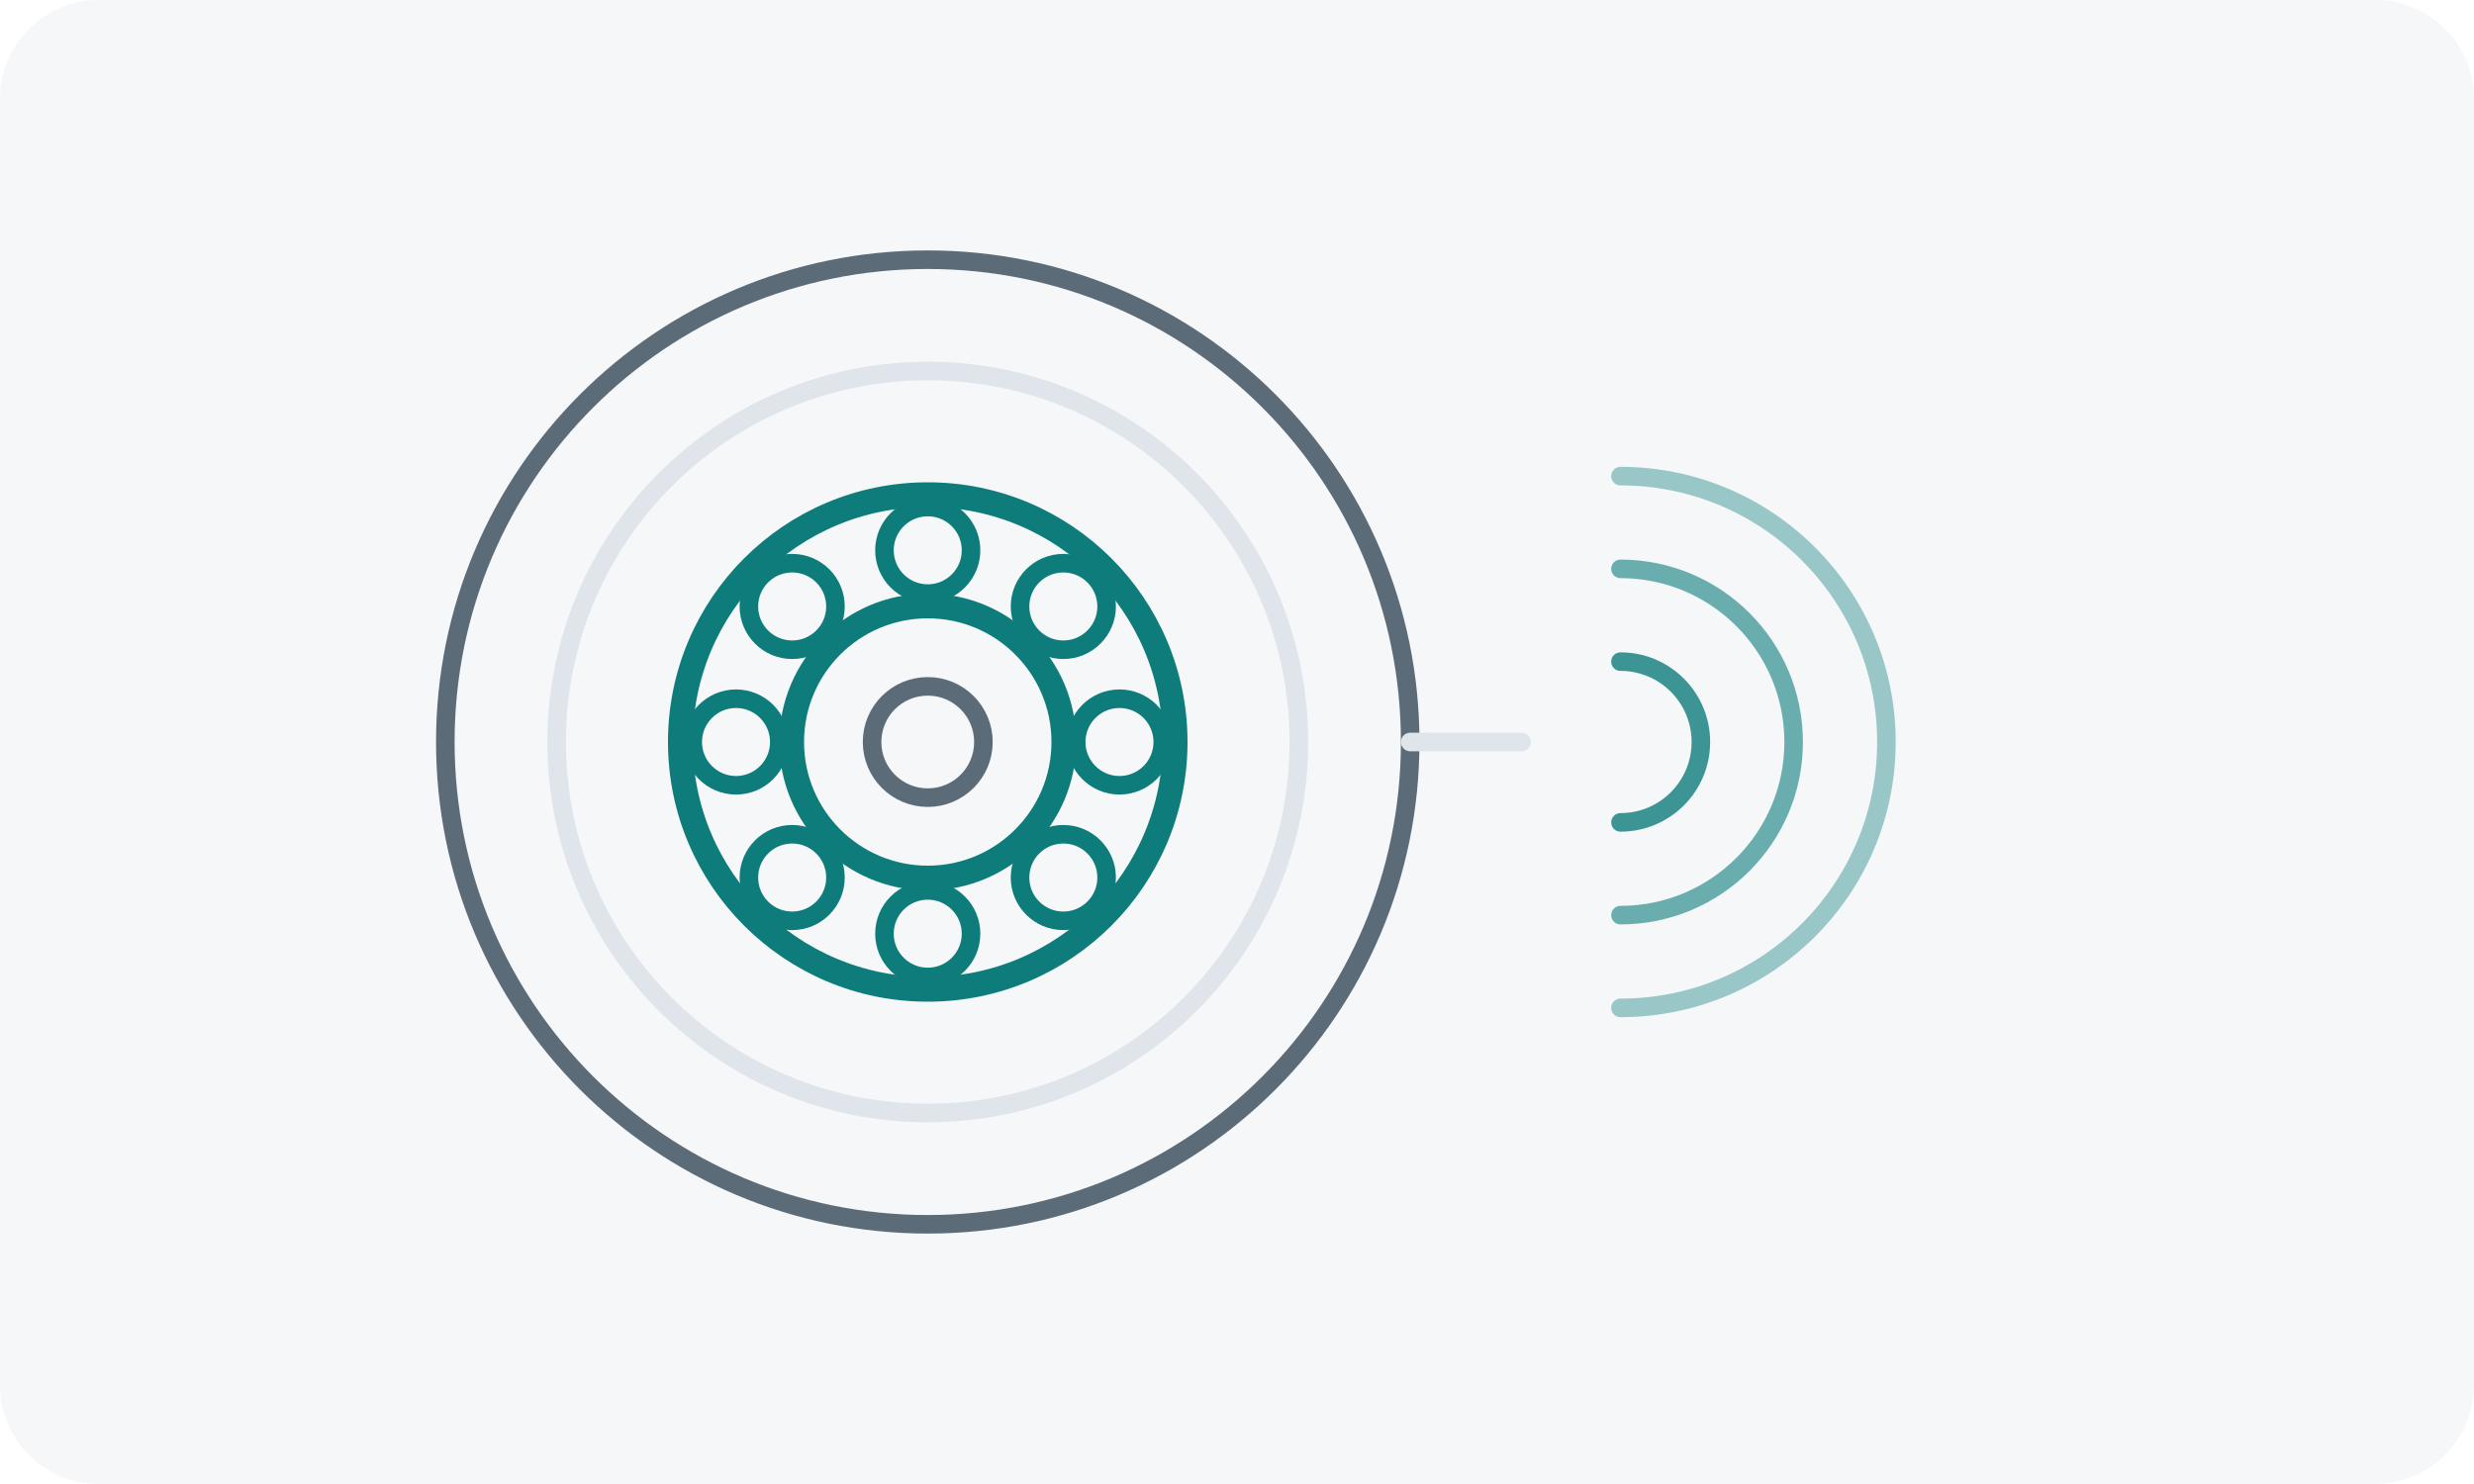
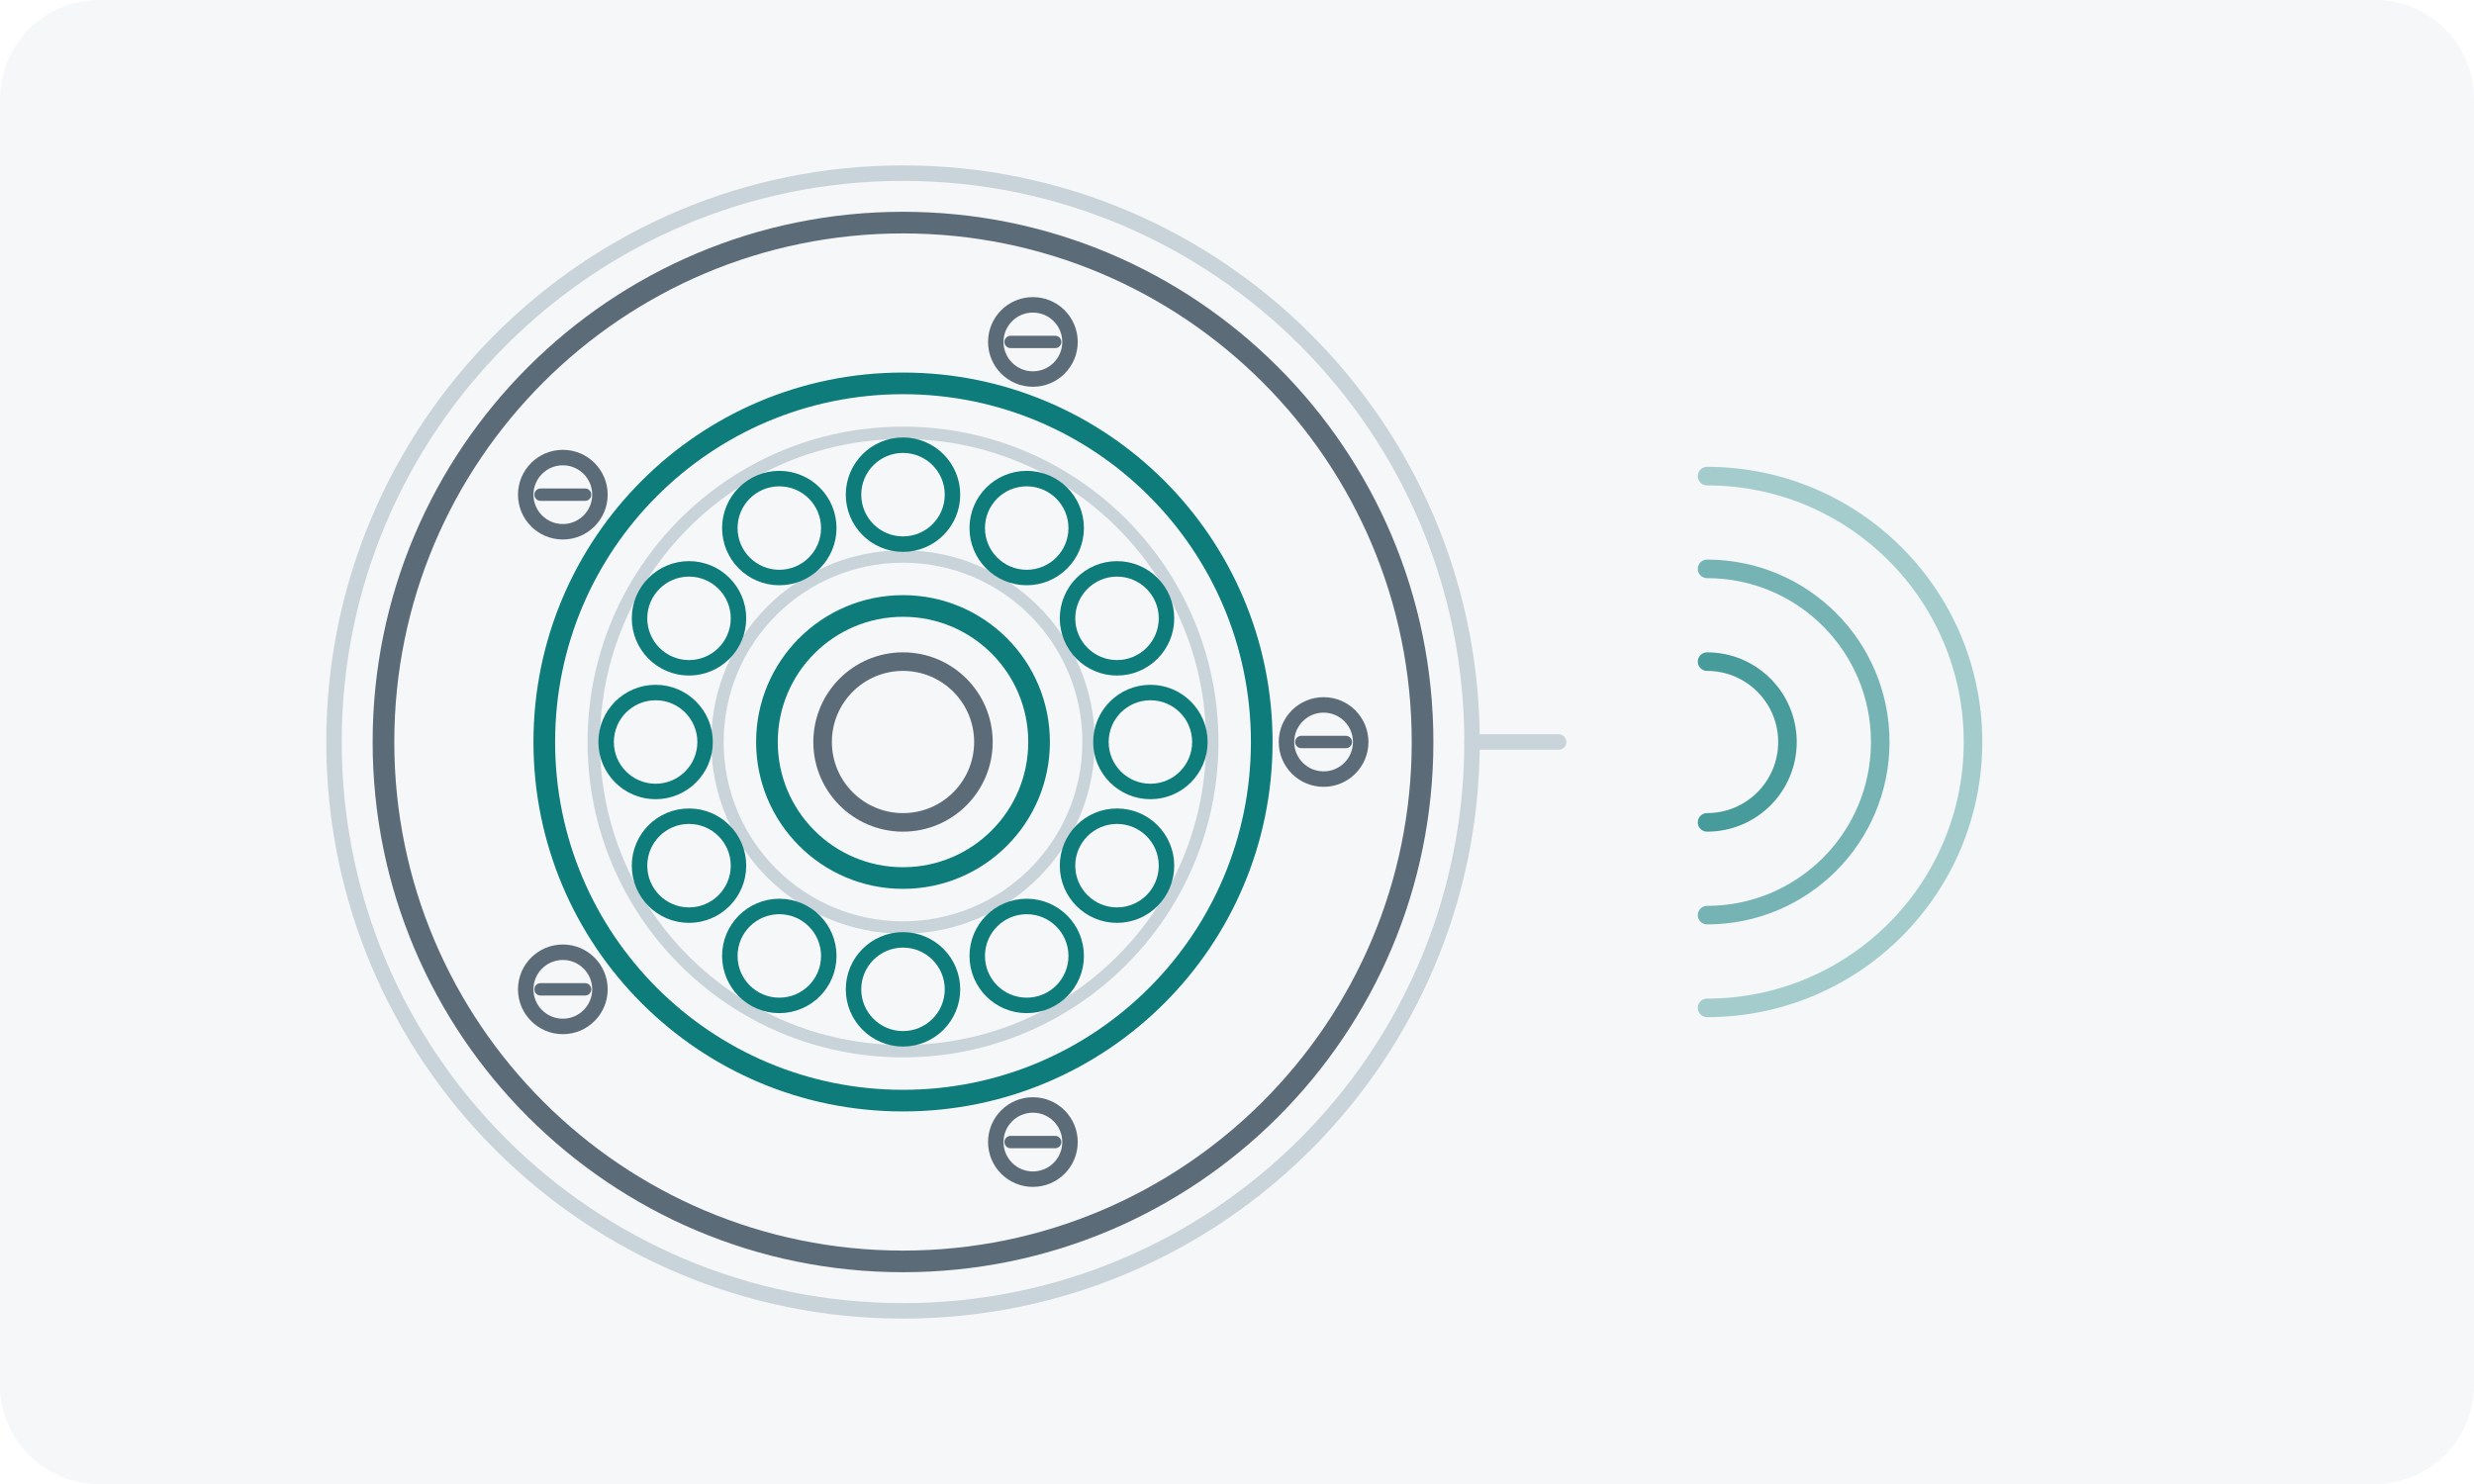
<svg xmlns="http://www.w3.org/2000/svg" viewBox="0 0 400 240" role="img" aria-label="Схема ступичного подшипника">
  <rect width="400" height="240" rx="16" fill="#F5F7F9" />
  <g fill="none" stroke-linecap="round" stroke-linejoin="round">
-     <circle cx="150" cy="120" r="78" stroke="#5C6B78" stroke-width="3" />
-     <circle cx="150" cy="120" r="60" stroke="#DFE5EA" stroke-width="3" />
-     <circle cx="150" cy="120" r="40" stroke="#0E7C7B" stroke-width="4" />
-     <circle cx="150" cy="120" r="22" stroke="#0E7C7B" stroke-width="4" />
-     <circle cx="181.0" cy="120.0" r="7" stroke="#0E7C7B" stroke-width="3" />
-     <circle cx="171.92" cy="141.92" r="7" stroke="#0E7C7B" stroke-width="3" />
-     <circle cx="150.0" cy="151.0" r="7" stroke="#0E7C7B" stroke-width="3" />
-     <circle cx="128.08" cy="141.92" r="7" stroke="#0E7C7B" stroke-width="3" />
-     <circle cx="119.0" cy="120.0" r="7" stroke="#0E7C7B" stroke-width="3" />
-     <circle cx="128.08" cy="98.08" r="7" stroke="#0E7C7B" stroke-width="3" />
-     <circle cx="150.0" cy="89.0" r="7" stroke="#0E7C7B" stroke-width="3" />
-     <circle cx="171.92" cy="98.08" r="7" stroke="#0E7C7B" stroke-width="3" />
-     <circle cx="150" cy="120" r="9" stroke="#5C6B78" stroke-width="3" />
-     <path d="M 228 120 h 18" stroke="#DFE5EA" stroke-width="3" />
-     <path d="M 262 107 A 13 13 0 0 1 262 133" stroke="#0E7C7B" stroke-width="3" opacity="0.80" />
-     <path d="M 262 92 A 28 28 0 0 1 262 148" stroke="#0E7C7B" stroke-width="3" opacity="0.60" />
-     <path d="M 262 77 A 43 43 0 0 1 262 163" stroke="#0E7C7B" stroke-width="3" opacity="0.40" />
+     <circle cx="146.0" cy="120.0" r="92.0" stroke="#C9D3DA" stroke-width="2.5" fill="none" />
+     <circle cx="146.0" cy="120.0" r="84.0" stroke="#5C6B78" stroke-width="3.5" fill="none" />
+     <circle cx="214.0" cy="120.0" r="6.0" stroke="#5C6B78" stroke-width="2.5" fill="none" />
+     <path d="M 210.4 120.0 L 217.6 120.0" stroke="#5C6B78" stroke-width="2" />
+     <circle cx="167.0" cy="184.7" r="6.0" stroke="#5C6B78" stroke-width="2.5" fill="none" />
+     <path d="M 163.4 184.7 L 170.6 184.7" stroke="#5C6B78" stroke-width="2" />
+     <circle cx="91.0" cy="160.0" r="6.0" stroke="#5C6B78" stroke-width="2.5" fill="none" />
+     <path d="M 87.4 160.0 L 94.6 160.0" stroke="#5C6B78" stroke-width="2" />
+     <circle cx="91.0" cy="80.0" r="6.0" stroke="#5C6B78" stroke-width="2.5" fill="none" />
+     <path d="M 87.4 80.0 L 94.6 80.0" stroke="#5C6B78" stroke-width="2" />
+     <circle cx="167.0" cy="55.3" r="6.0" stroke="#5C6B78" stroke-width="2.5" fill="none" />
+     <path d="M 163.4 55.3 L 170.6 55.3" stroke="#5C6B78" stroke-width="2" />
+     <circle cx="146.0" cy="120.0" r="58.0" stroke="#0E7C7B" stroke-width="3.5" fill="none" />
+     <circle cx="146.0" cy="120.0" r="50.0" stroke="#C9D3DA" stroke-width="2" fill="none" />
+     <circle cx="146.0" cy="120.0" r="30.0" stroke="#C9D3DA" stroke-width="2" fill="none" />
+     <circle cx="146.0" cy="120.0" r="22.0" stroke="#0E7C7B" stroke-width="3.5" fill="none" />
+     <circle cx="186.0" cy="120.0" r="8.0" stroke="#0E7C7B" stroke-width="2.5" fill="#F5F7F9" />
+     <circle cx="180.6" cy="140.0" r="8.0" stroke="#0E7C7B" stroke-width="2.5" fill="#F5F7F9" />
+     <circle cx="166.0" cy="154.6" r="8.0" stroke="#0E7C7B" stroke-width="2.5" fill="#F5F7F9" />
+     <circle cx="146.0" cy="160.0" r="8.0" stroke="#0E7C7B" stroke-width="2.5" fill="#F5F7F9" />
+     <circle cx="126.0" cy="154.6" r="8.0" stroke="#0E7C7B" stroke-width="2.5" fill="#F5F7F9" />
+     <circle cx="111.4" cy="140.0" r="8.0" stroke="#0E7C7B" stroke-width="2.5" fill="#F5F7F9" />
+     <circle cx="106.0" cy="120.0" r="8.0" stroke="#0E7C7B" stroke-width="2.5" fill="#F5F7F9" />
+     <circle cx="111.4" cy="100.0" r="8.0" stroke="#0E7C7B" stroke-width="2.5" fill="#F5F7F9" />
+     <circle cx="126.0" cy="85.4" r="8.0" stroke="#0E7C7B" stroke-width="2.5" fill="#F5F7F9" />
+     <circle cx="146.0" cy="80.0" r="8.0" stroke="#0E7C7B" stroke-width="2.5" fill="#F5F7F9" />
+     <circle cx="166.0" cy="85.4" r="8.0" stroke="#0E7C7B" stroke-width="2.5" fill="#F5F7F9" />
+     <circle cx="180.6" cy="100.0" r="8.0" stroke="#0E7C7B" stroke-width="2.5" fill="#F5F7F9" />
+     <circle cx="146.0" cy="120.0" r="13.0" stroke="#5C6B78" stroke-width="3" fill="none" />
+     <path d="M 238.0 120.0 L 252.0 120.0" stroke="#C9D3DA" stroke-width="2.5" />
+     <path d="M 276 107 A 13 13 0 0 1 276 133" stroke="#0E7C7B" stroke-width="3" opacity="0.75" />
+     <path d="M 276 92 A 28 28 0 0 1 276 148" stroke="#0E7C7B" stroke-width="3" opacity="0.55" />
+     <path d="M 276 77 A 43 43 0 0 1 276 163" stroke="#0E7C7B" stroke-width="3" opacity="0.35" />
  </g>
</svg>
